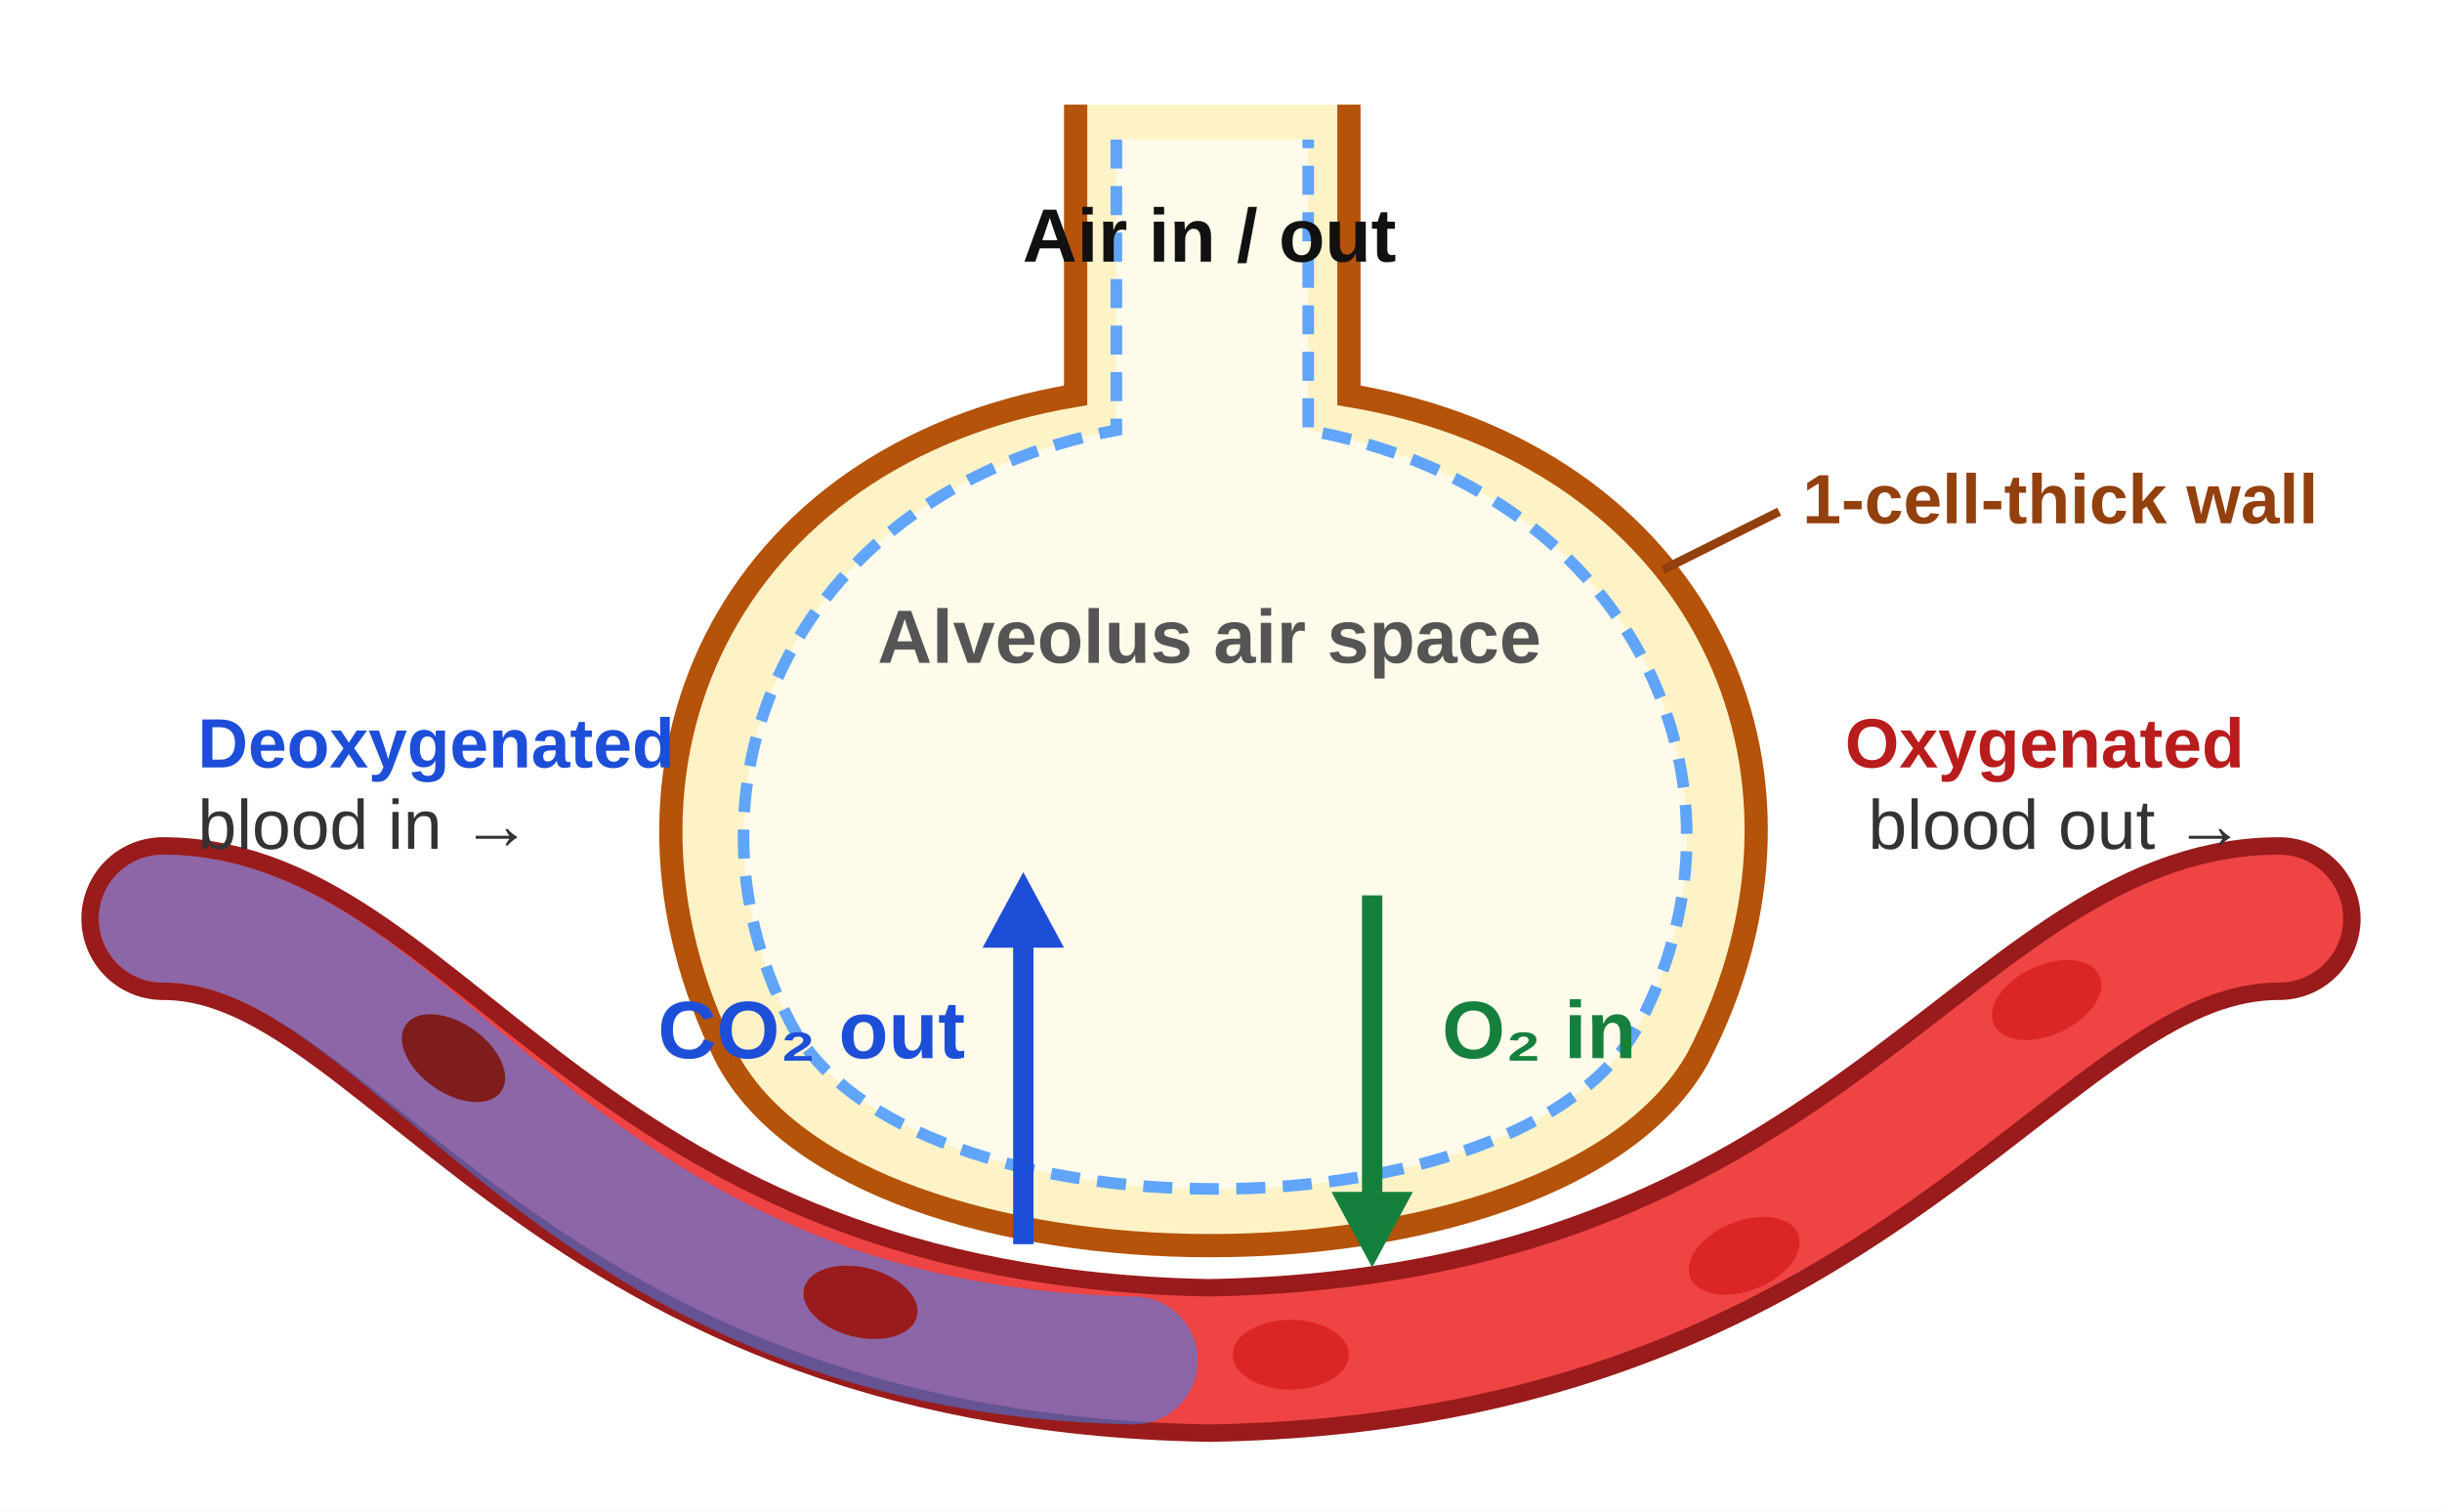
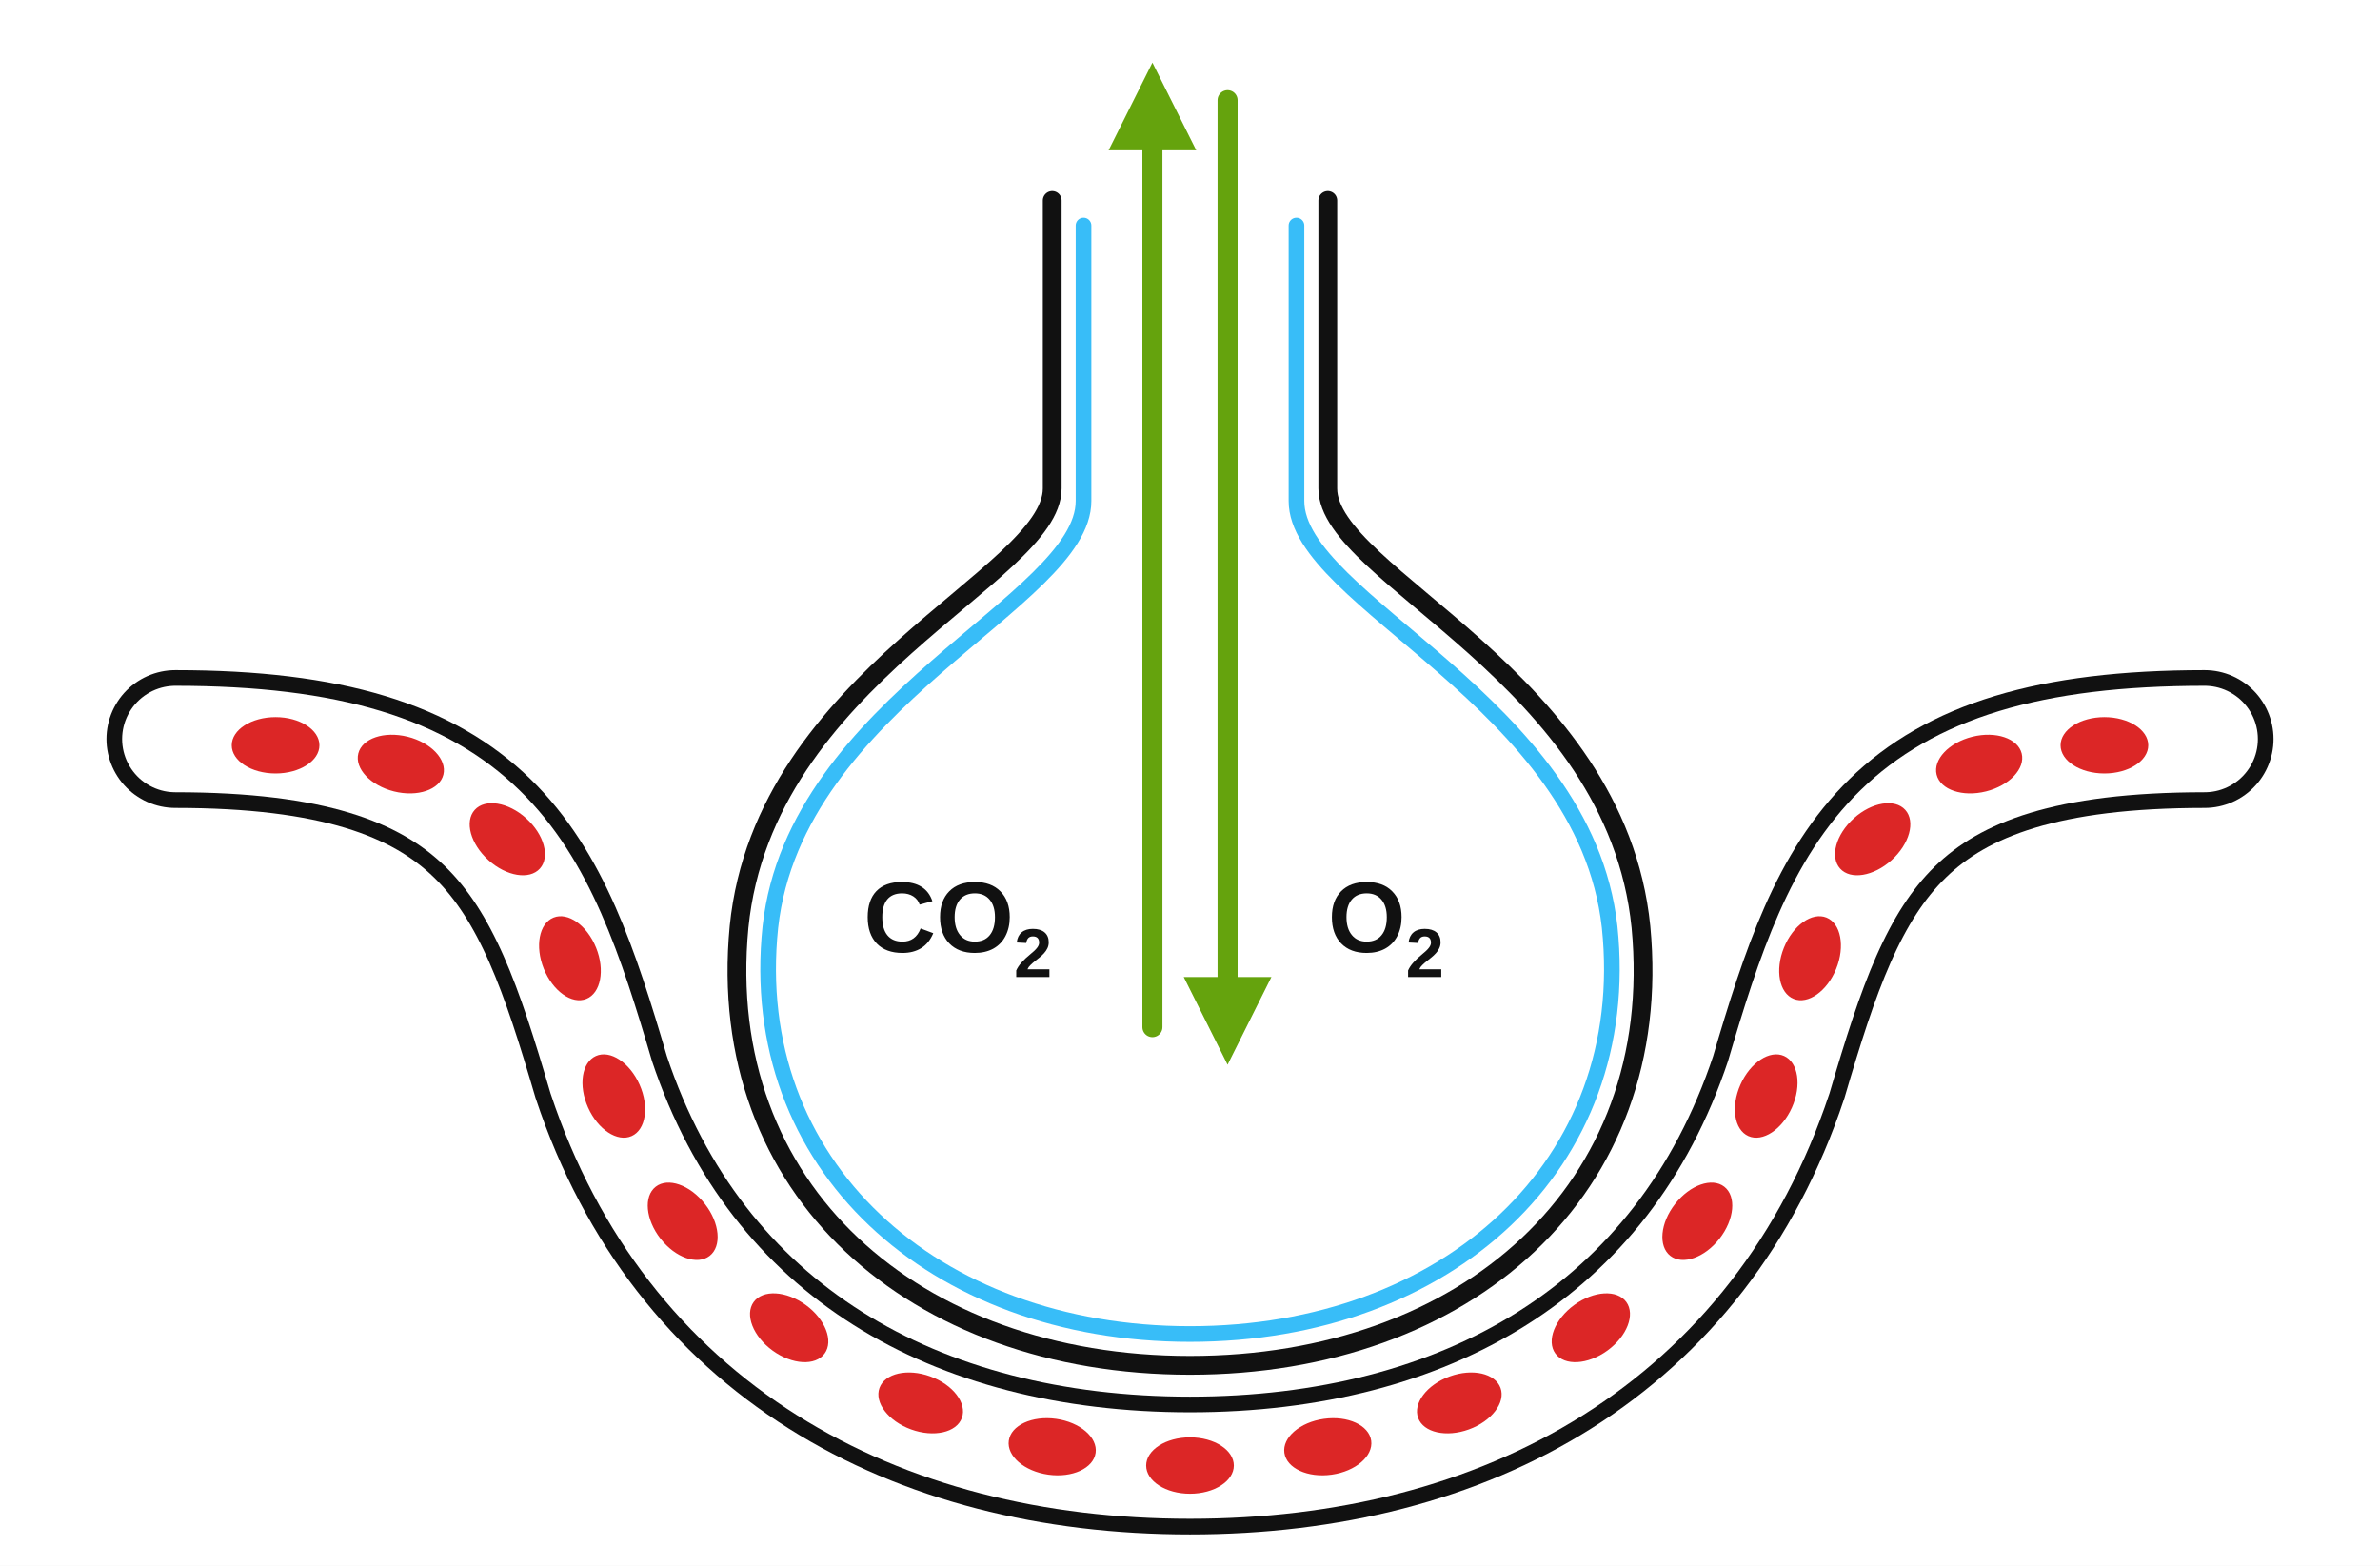
- <svg xmlns="http://www.w3.org/2000/svg" viewBox="0 0 420 260" width="420" height="260">
-   <rect width="420" height="260" fill="#fff" />
-   <path d="M 185 18 L 185 68 C 125 78 100 132 125 182 C 148 225 268 225 292 182 C 318 132 292 78 232 68 L 232 18" fill="#fef3c7" stroke="#b45309" stroke-width="4" />
-   <path d="M 192 24 L 192 74 C 138 84 114 134 136 176 C 156 214 262 214 282 176 C 304 134 280 84 225 74 L 225 24" fill="#fffbeb" stroke="#60a5fa" stroke-width="2" stroke-dasharray="5 3" />
-   <path d="M 28 158 C 72 158 95 232 208 234 C 322 232 346 158 392 158" fill="none" stroke="#991b1b" stroke-width="28" stroke-linecap="round" />
-   <path d="M 28 158 C 72 158 95 232 208 234 C 322 232 346 158 392 158" fill="none" stroke="#ef4444" stroke-width="22" stroke-linecap="round" />
-   <path d="M 28 158 C 72 158 95 232 195 234" fill="none" stroke="#3b82f6" stroke-width="22" stroke-linecap="round" opacity=".55" />
-   <ellipse cx="78" cy="182" rx="10" ry="6" fill="#7f1d1d" transform="rotate(35 78 182)" />
-   <ellipse cx="148" cy="224" rx="10" ry="6" fill="#991b1b" transform="rotate(14 148 224)" />
-   <ellipse cx="222" cy="233" rx="10" ry="6" fill="#dc2626" />
-   <ellipse cx="300" cy="216" rx="10" ry="6" fill="#dc2626" transform="rotate(-22 300 216)" />
-   <ellipse cx="352" cy="172" rx="10" ry="6" fill="#dc2626" transform="rotate(-25 352 172)" />
-   <text x="208" y="45" font-family="Barlow, Arial, sans-serif" font-size="13" font-weight="700" fill="#111" text-anchor="middle">Air in / out</text>
-   <line x1="236" y1="154" x2="236" y2="210" stroke="#15803d" stroke-width="3.5" />
-   <polygon points="236,218 229,205 243,205" fill="#15803d" />
-   <text x="248" y="182" font-family="Barlow, Arial, sans-serif" font-size="14" font-weight="700" fill="#15803d">O₂ in</text>
-   <line x1="176" y1="214" x2="176" y2="158" stroke="#1d4ed8" stroke-width="3.5" />
-   <polygon points="176,150 169,163 183,163" fill="#1d4ed8" />
-   <text x="166" y="182" font-family="Barlow, Arial, sans-serif" font-size="14" font-weight="700" fill="#1d4ed8" text-anchor="end">CO₂ out</text>
-   <text x="34" y="132" font-family="Barlow, Arial, sans-serif" font-size="12" font-weight="700" fill="#1d4ed8">Deoxygenated</text>
-   <text x="34" y="146" font-family="Barlow, Arial, sans-serif" font-size="12" fill="#333">blood in →</text>
-   <text x="386" y="132" font-family="Barlow, Arial, sans-serif" font-size="12" font-weight="700" fill="#b91c1c" text-anchor="end">Oxygenated</text>
-   <text x="386" y="146" font-family="Barlow, Arial, sans-serif" font-size="12" fill="#333" text-anchor="end">blood out →</text>
-   <text x="310" y="90" font-family="Barlow, Arial, sans-serif" font-size="12" font-weight="700" fill="#92400e">1-cell-thick wall</text>
-   <line x1="286" y1="98" x2="306" y2="88" stroke="#92400e" stroke-width="1.5" />
-   <text x="208" y="114" font-family="Barlow, Arial, sans-serif" font-size="13" font-weight="700" fill="#555" text-anchor="middle">Alveolus air space</text>
+ <svg xmlns="http://www.w3.org/2000/svg" viewBox="0 0 380 250" width="380" height="250">
+   <rect width="380" height="250" fill="#fff" />
+   <path d="M 28 118 C 78 118 86 138 96 172 C 110 214 146 234 190 234 C 234 234 270 214 284 172 C 294 138 302 118 352 118" fill="none" stroke="#111" stroke-width="22" stroke-linecap="round" />
+   <path d="M 28 118 C 78 118 86 138 96 172 C 110 214 146 234 190 234 C 234 234 270 214 284 172 C 294 138 302 118 352 118" fill="none" stroke="#fff" stroke-width="17" stroke-linecap="round" />
+   <ellipse cx="44" cy="119" rx="7" ry="4.5" fill="#dc2626" />
+   <ellipse cx="64" cy="122" rx="7" ry="4.5" fill="#dc2626" transform="rotate(14 64 122)" />
+   <ellipse cx="81" cy="134" rx="7" ry="4.5" fill="#dc2626" transform="rotate(42 81 134)" />
+   <ellipse cx="91" cy="153" rx="7" ry="4.5" fill="#dc2626" transform="rotate(68 91 153)" />
+   <ellipse cx="98" cy="175" rx="7" ry="4.5" fill="#dc2626" transform="rotate(66 98 175)" />
+   <ellipse cx="109" cy="195" rx="7" ry="4.5" fill="#dc2626" transform="rotate(52 109 195)" />
+   <ellipse cx="126" cy="212" rx="7" ry="4.5" fill="#dc2626" transform="rotate(36 126 212)" />
+   <ellipse cx="147" cy="224" rx="7" ry="4.5" fill="#dc2626" transform="rotate(20 147 224)" />
+   <ellipse cx="168" cy="231" rx="7" ry="4.5" fill="#dc2626" transform="rotate(8 168 231)" />
+   <ellipse cx="190" cy="234" rx="7" ry="4.5" fill="#dc2626" />
+   <ellipse cx="212" cy="231" rx="7" ry="4.5" fill="#dc2626" transform="rotate(-8 212 231)" />
+   <ellipse cx="233" cy="224" rx="7" ry="4.5" fill="#dc2626" transform="rotate(-20 233 224)" />
+   <ellipse cx="254" cy="212" rx="7" ry="4.5" fill="#dc2626" transform="rotate(-36 254 212)" />
+   <ellipse cx="271" cy="195" rx="7" ry="4.5" fill="#dc2626" transform="rotate(-52 271 195)" />
+   <ellipse cx="282" cy="175" rx="7" ry="4.5" fill="#dc2626" transform="rotate(-66 282 175)" />
+   <ellipse cx="289" cy="153" rx="7" ry="4.5" fill="#dc2626" transform="rotate(-68 289 153)" />
+   <ellipse cx="299" cy="134" rx="7" ry="4.5" fill="#dc2626" transform="rotate(-42 299 134)" />
+   <ellipse cx="316" cy="122" rx="7" ry="4.5" fill="#dc2626" transform="rotate(-14 316 122)" />
+   <ellipse cx="336" cy="119" rx="7" ry="4.5" fill="#dc2626" />
+   <path d="M 168 32 L 168 78 C 168 92 122 108 118 148 C 114 190 146 218 190 218 C 234 218 266 190 262 148 C 258 108 212 92 212 78 L 212 32" fill="#fff" stroke="#111" stroke-width="3" stroke-linecap="round" />
+   <path d="M 173 36 L 173 80 C 173 96 127 112 123 148 C 119 186 149 213 190 213 C 231 213 261 186 257 148 C 253 112 207 96 207 80 L 207 36" fill="none" stroke="#38bdf8" stroke-width="2.5" stroke-linecap="round" />
+   <line x1="184" y1="164" x2="184" y2="20" stroke="#65a30d" stroke-width="3.2" stroke-linecap="round" />
+   <polygon points="184,10 177,24 191,24" fill="#65a30d" />
+   <line x1="196" y1="16" x2="196" y2="160" stroke="#65a30d" stroke-width="3.2" stroke-linecap="round" />
+   <polygon points="196,170 189,156 203,156" fill="#65a30d" />
+   <text x="168" y="152" font-family="Barlow, Arial, sans-serif" font-size="16" font-weight="700" fill="#111" text-anchor="end">CO<tspan dy="4" font-size="11">2</tspan>
+   </text>
+   <text x="212" y="152" font-family="Barlow, Arial, sans-serif" font-size="16" font-weight="700" fill="#111" text-anchor="start">O<tspan dy="4" font-size="11">2</tspan>
+   </text>
</svg>
